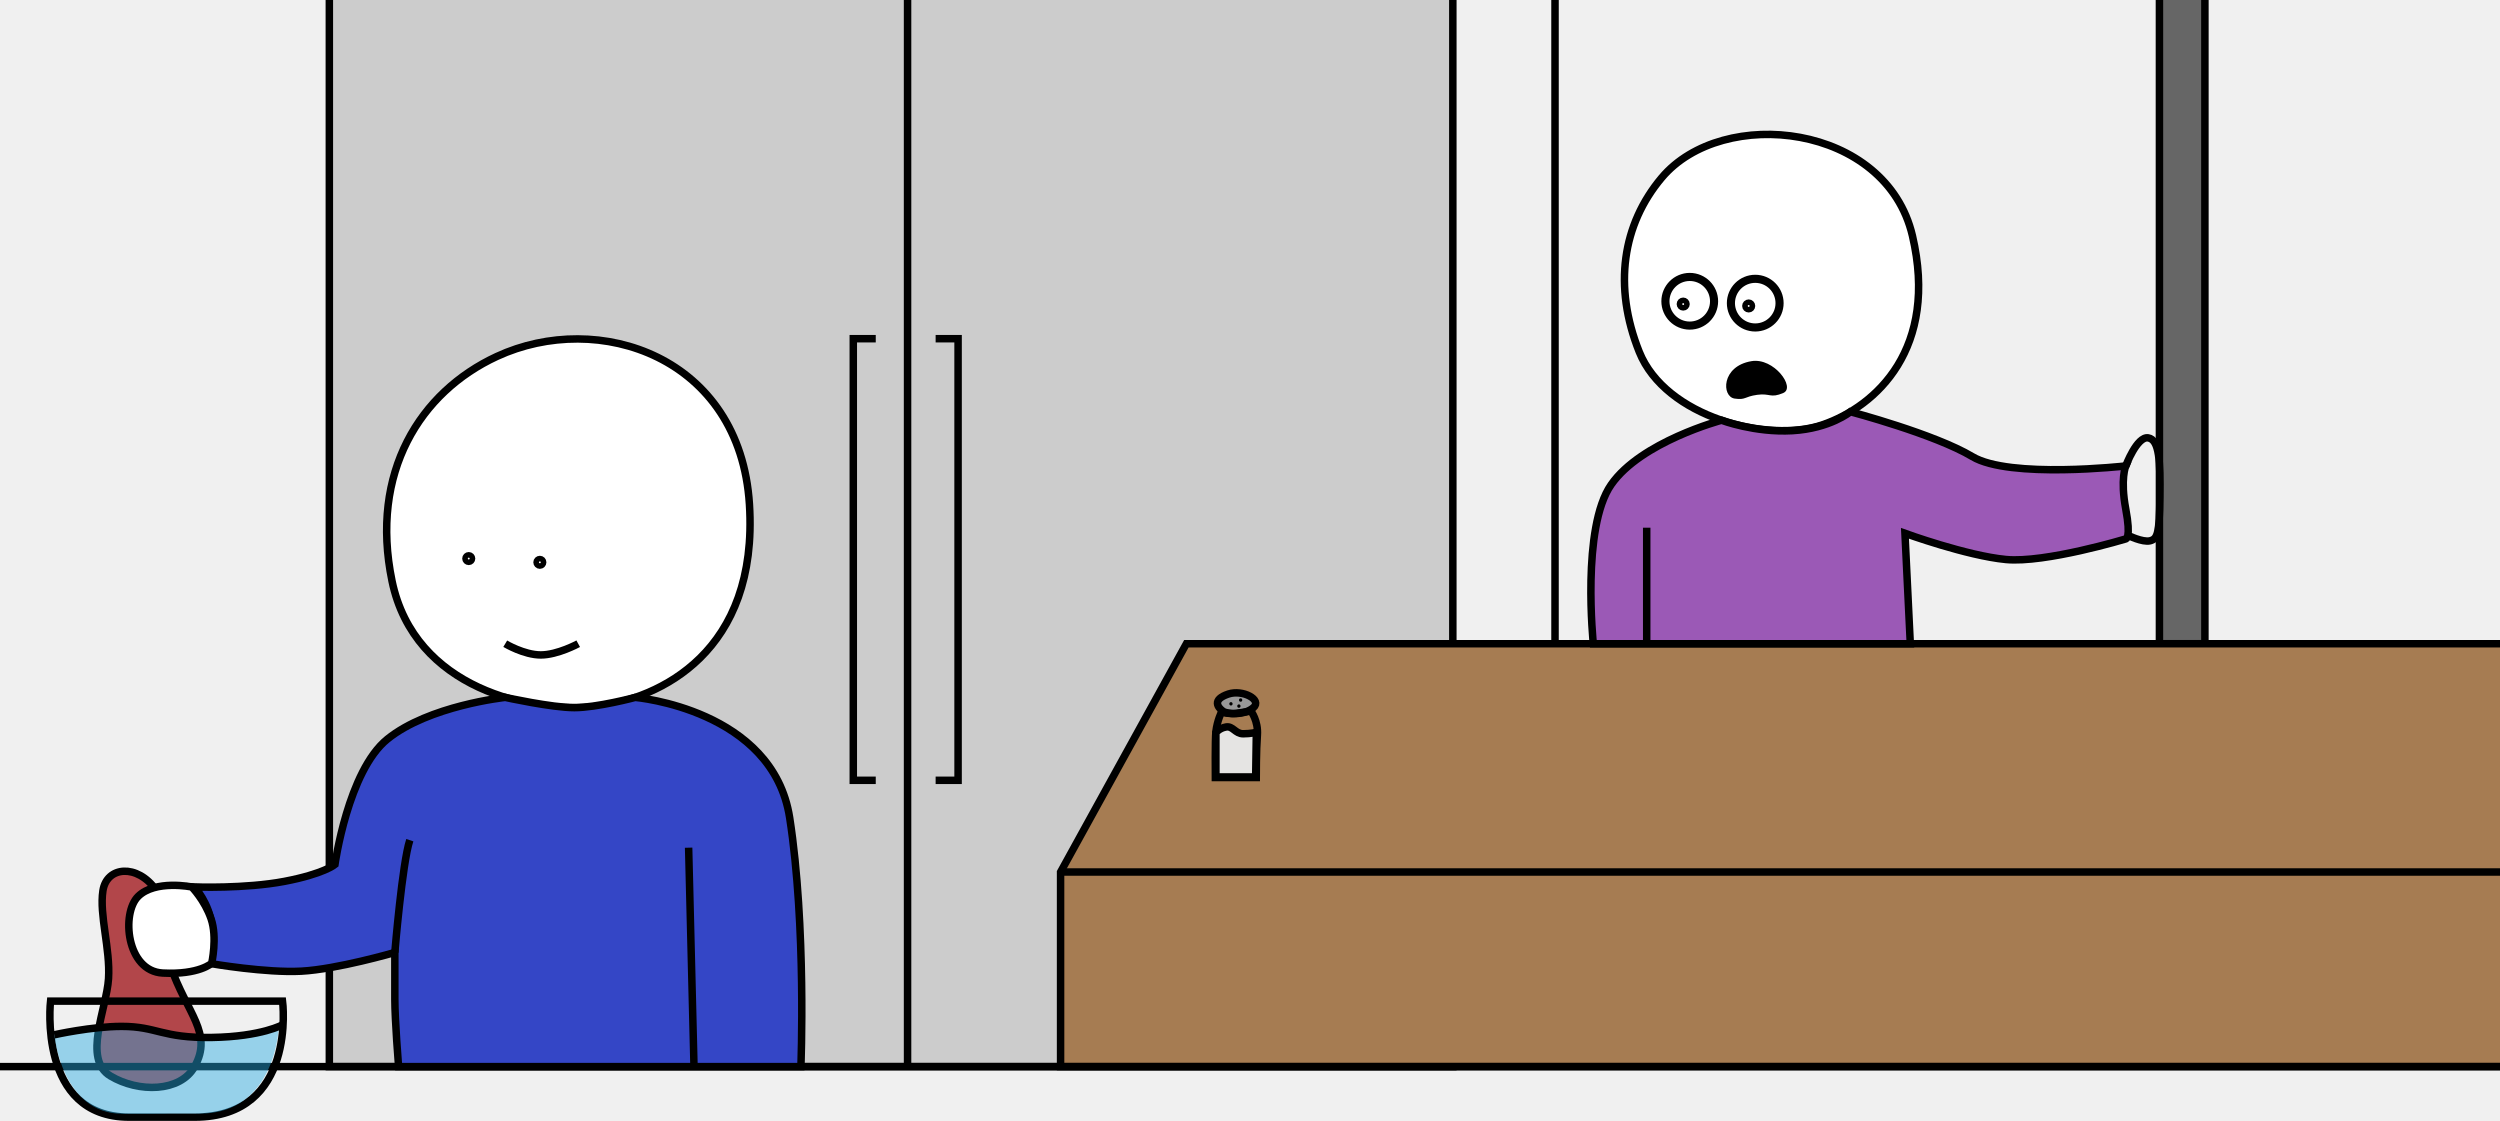
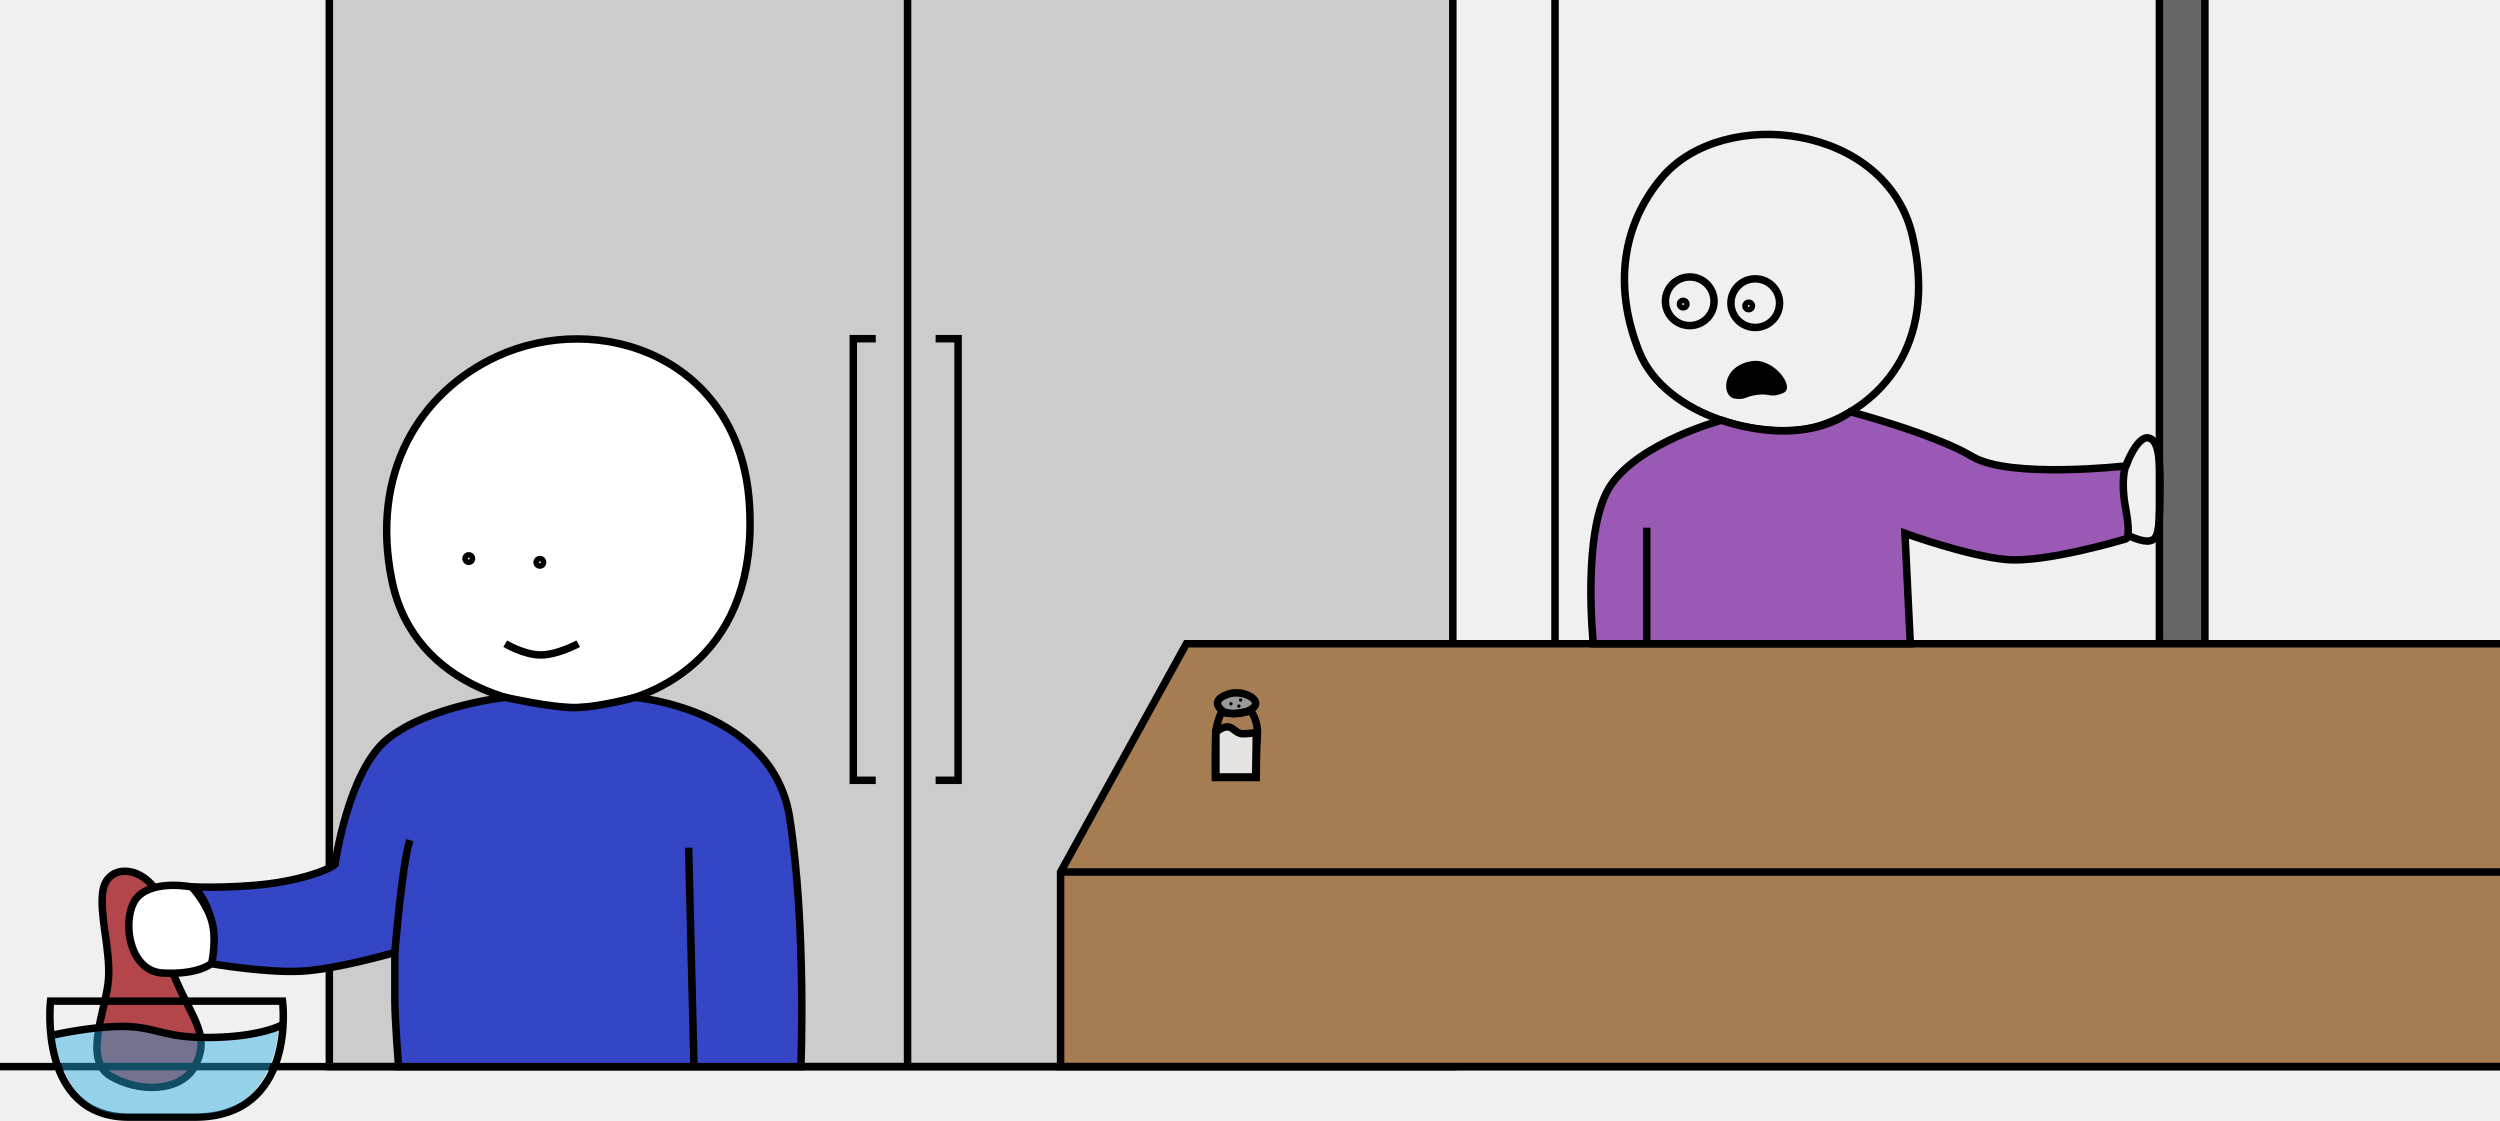
<svg xmlns="http://www.w3.org/2000/svg" enable-background="new 0 0 1336 599" viewBox="0 0 1336 599">
  <path d="m176 0v570h600.392v-570" fill="#ccc" stroke="#000" stroke-miterlimit="10" stroke-width="4" />
  <path d="m485 0v570" fill="#a67c52" stroke="#000" stroke-miterlimit="10" stroke-width="4" />
  <path d="m500 181h12v236h-12" fill="none" stroke="#000" stroke-miterlimit="10" stroke-width="4" />
  <path d="m468 181h-12v236h12" fill="none" stroke="#000" stroke-miterlimit="10" stroke-width="4" />
  <path d="m831 0v344" fill="#a67c52" stroke="#000" stroke-miterlimit="10" stroke-width="4" />
  <path d="m1154 0v344h24.3v-344" fill="#666" stroke="#000" stroke-miterlimit="10" stroke-width="4" />
  <path d="m1336 570h-769.227v-104l67.227-122h702" fill="#a67c52" stroke="#000" stroke-miterlimit="10" stroke-width="4" />
  <path d="m567 466h769" fill="#a67c52" stroke="#000" stroke-miterlimit="10" stroke-width="4" />
  <path d="m656.459 370.883c7.574-2.525 18.211 3.035 13.355 7.284s-13.962 3.642-16.39 1.821c-2.428-1.82-6.07-6.069 3.035-9.105z" fill="#999" stroke="#000" stroke-miterlimit="10" stroke-width="4" />
  <path d="m657.821 377.031c1.172 0 1.174-1.821 0-1.821-1.172 0-1.174 1.821 0 1.821z" />
  <path d="m662.993 375.006c1.172 0 1.174-1.821 0-1.821-1.172 0-1.174 1.821 0 1.821z" />
  <path d="m652.817 380.596s4.064 1.123 7.891.607c3.828-.516 7.77-1.225 7.77-1.225s4.067 5.171 3.46 13.062-.607 22.46-.607 22.46h-21.853s-.183-20.32.304-24.585c.64-5.611 3.045-10.739 3.035-10.319z" fill="none" stroke="#000" stroke-miterlimit="10" stroke-width="4" />
-   <path d="m649.782 391.522s1.821-2.428 5.463-3.035 4.856 3.642 9.105 3.642 7.039-.802 7.039-.802l-.362 23.869h-21.246v-22.674z" fill="#e5e4e3" stroke="#000" stroke-miterlimit="10" stroke-width="4" />
+   <path d="m649.782 391.522s1.821-2.428 5.463-3.035 4.856 3.642 9.105 3.642 7.039-.802 7.039-.802l-.362 23.869h-21.246v-23.674z" fill="#e5e4e3" stroke="#000" stroke-miterlimit="10" stroke-width="4" />
  <path d="m662.07 378.245c1.172 0 1.174-1.821 0-1.821-1.172 0-1.174 1.821 0 1.821z" />
  <path d="m83.393 475.628c-10.11-14.261-26.393-12.628-28.393.372s4 31 3 47-14 43 1 52 37.398 8.683 45-5c10-18-4.072-28.207-13-54-9-26-2.213-27.744-7.607-40.372" fill="#b2464a" stroke="#000" stroke-miterlimit="10" stroke-width="4" />
  <path d="m0 570h1336" fill="#fff" stroke="#000" stroke-miterlimit="10" stroke-width="4" />
  <path d="m27 535h124s8 62-47 62-15 0-15 0 21 0-20 0c-49 0-42-62-42-62z" fill="none" stroke="#000" stroke-miterlimit="10" stroke-width="4" />
  <path d="m29 552.665s33.682-8.707 59.803-.967 60.197-3.206 60.197-3.206-1.289 46.658-42.352 46.658-17.845.083-17.845.083 2.902 0-23.219 0c-32.893 0-36.584-42.568-36.584-42.568z" fill="#29abe2" opacity=".45" />
-   <g stroke="#000" stroke-miterlimit="10">
-     <path d="m29 553s20.032-4.497 36.016-4.497c18.984 0 21.412 6.327 48.198 5.912s38.077-6.914 38.077-6.914" fill="none" stroke-width="4" />
-     <path d="m265.5 190.5c54.264-25.147 130 0 135 79s-48 104-82 108-97-9-109-67 15-101 56-120z" fill="#fff" stroke-width="4" />
-     <circle cx="250.5" cy="298.5" fill="none" r="1.5" stroke-width="4" />
-     <circle cx="288.5" cy="300.5" fill="none" r="1.5" stroke-width="4" />
-     <path d="m270 344s10 6 19 6 20-6 20-6" fill="none" stroke-width="4" />
-     <path d="m270 372.689s24.87 5.476 36.935 5.476 32.553-5.476 32.553-5.476 73.512 6.311 82.512 64.311 6 133 6 133h-215s-2-24.955-2-36c0-11 0-25 0-25s-31 9-50 10-48-4-48-4 1-10 0-21-9-20-9-20 27 1 48-3 27-9 27-9 7-50 28-67c22.23-17.996 63-22.311 63-22.311z" fill="#3446c6" stroke-width="4" />
-     <path d="m102.484 474s-19.475-4-28.639 5-6.32 40 13.155 41 26.126-5.25 26.126-5.25 3.106-13.75-.331-23.75-10.311-17-10.311-17z" fill="#fff" stroke-width="4" />
-     <path d="m211 509s4-48 8-60" fill="none" stroke-width="4" />
-     <path d="m368 453 2.874 117" fill="none" stroke-width="4" />
-     <path d="m888 95c32.676-38.901 120-29 134 31s-19 91-48 101-84-4-98-39-9-68 12-93z" fill="#fff" stroke-width="4" />
-     <circle cx="903" cy="161" fill="none" r="13" stroke-width="4.333" />
-     <circle cx="899.5" cy="162.5" fill="none" r="1.5" stroke-width="4" />
-     <circle cx="938" cy="162" fill="none" r="13" stroke-width="4.333" />
-     <circle cx="934.5" cy="163.5" fill="none" r="1.5" stroke-width="4" />
-     <path d="m919.99 224.582s17.734 6.724 37.872 5.571 31.018-10.111 31.018-10.111 45.12 11.958 65.12 23.958 82 5 82 5-3 7 0 23 0 16 0 16-43 13-64 11-54-14-54-14l2.866 59h-169.4s-6.466-62 9.534-85 58.99-34.418 58.99-34.418z" fill="#9b59b6" stroke-width="4" />
-     <path d="m880 282v62" fill="#9b59b6" stroke-width="4" />
+   <g stroke="#000" stroke-miterlimit="10" stroke-width="4">
+     <path d="m29 553s20.032-4.497 36.016-4.497c18.984 0 21.412 6.327 48.198 5.912s38.077-6.914 38.077-6.914" fill="none" />
+     <path d="m265.5 190.5c54.264-25.147 130 0 135 79s-48 104-82 108-97-9-109-67 15-101 56-120z" fill="#fff" />
+     <circle cx="250.5" cy="298.5" fill="none" r="1.5" />
+     <circle cx="288.5" cy="300.5" fill="none" r="1.5" />
+     <path d="m270 344s10 6 19 6 20-6 20-6" fill="none" />
+     <path d="m270 372.689s24.87 5.476 36.935 5.476 32.553-5.476 32.553-5.476 73.512 6.311 82.512 64.311 6 133 6 133h-215s-2-24.955-2-36c0-11 0-25 0-25s-31 9-50 10-48-4-48-4 1-10 0-21-9-20-9-20 27 1 48-3 27-9 27-9 7-50 28-67c22.23-17.996 63-22.311 63-22.311z" fill="#3446c6" />
+     <path d="m102.484 474s-19.475-4-28.639 5-6.32 40 13.155 41 26.126-5.25 26.126-5.25 3.106-13.75-.331-23.75-10.311-17-10.311-17z" fill="#fff" />
+     <path d="m211 509s4-48 8-60" fill="none" />
+     <path d="m368 453 2.874 117" fill="none" />
+     <path d="m888 95c32.676-38.901 120-29 134 31s-19 91-48 101-84-4-98-39-9-68 12-93z" fill="none" />
+     <circle cx="903" cy="161" fill="none" r="13" />
+     <circle cx="899.5" cy="162.5" fill="none" r="1.5" />
+     <circle cx="938" cy="162" fill="none" r="13" />
+     <circle cx="934.5" cy="163.5" fill="none" r="1.5" />
+     <path d="m919.99 224.582s17.734 6.724 37.872 5.571 31.018-10.111 31.018-10.111 45.12 11.958 65.12 23.958 82 5 82 5-3 7 0 23 0 16 0 16-43 13-64 11-54-14-54-14l2.866 59h-169.4s-6.466-62 9.534-85 58.99-34.418 58.99-34.418z" fill="#9b59b6" />
+     <path d="m880 282v62" fill="#9b59b6" />
  </g>
  <path d="m936 193c12-2 23.691 14.132 17 17-7 3-7 0-14 1s-5.978 2.86-12 2c-7-1-7.268-17.289 9-20z" />
  <path d="m1136 249s6-16 12-15 6.493 12.447 6.247 31.723-1.247 22.277-5.247 23.277-12-3-12-3" fill="none" stroke="#000" stroke-miterlimit="10" stroke-width="4" />
</svg>
